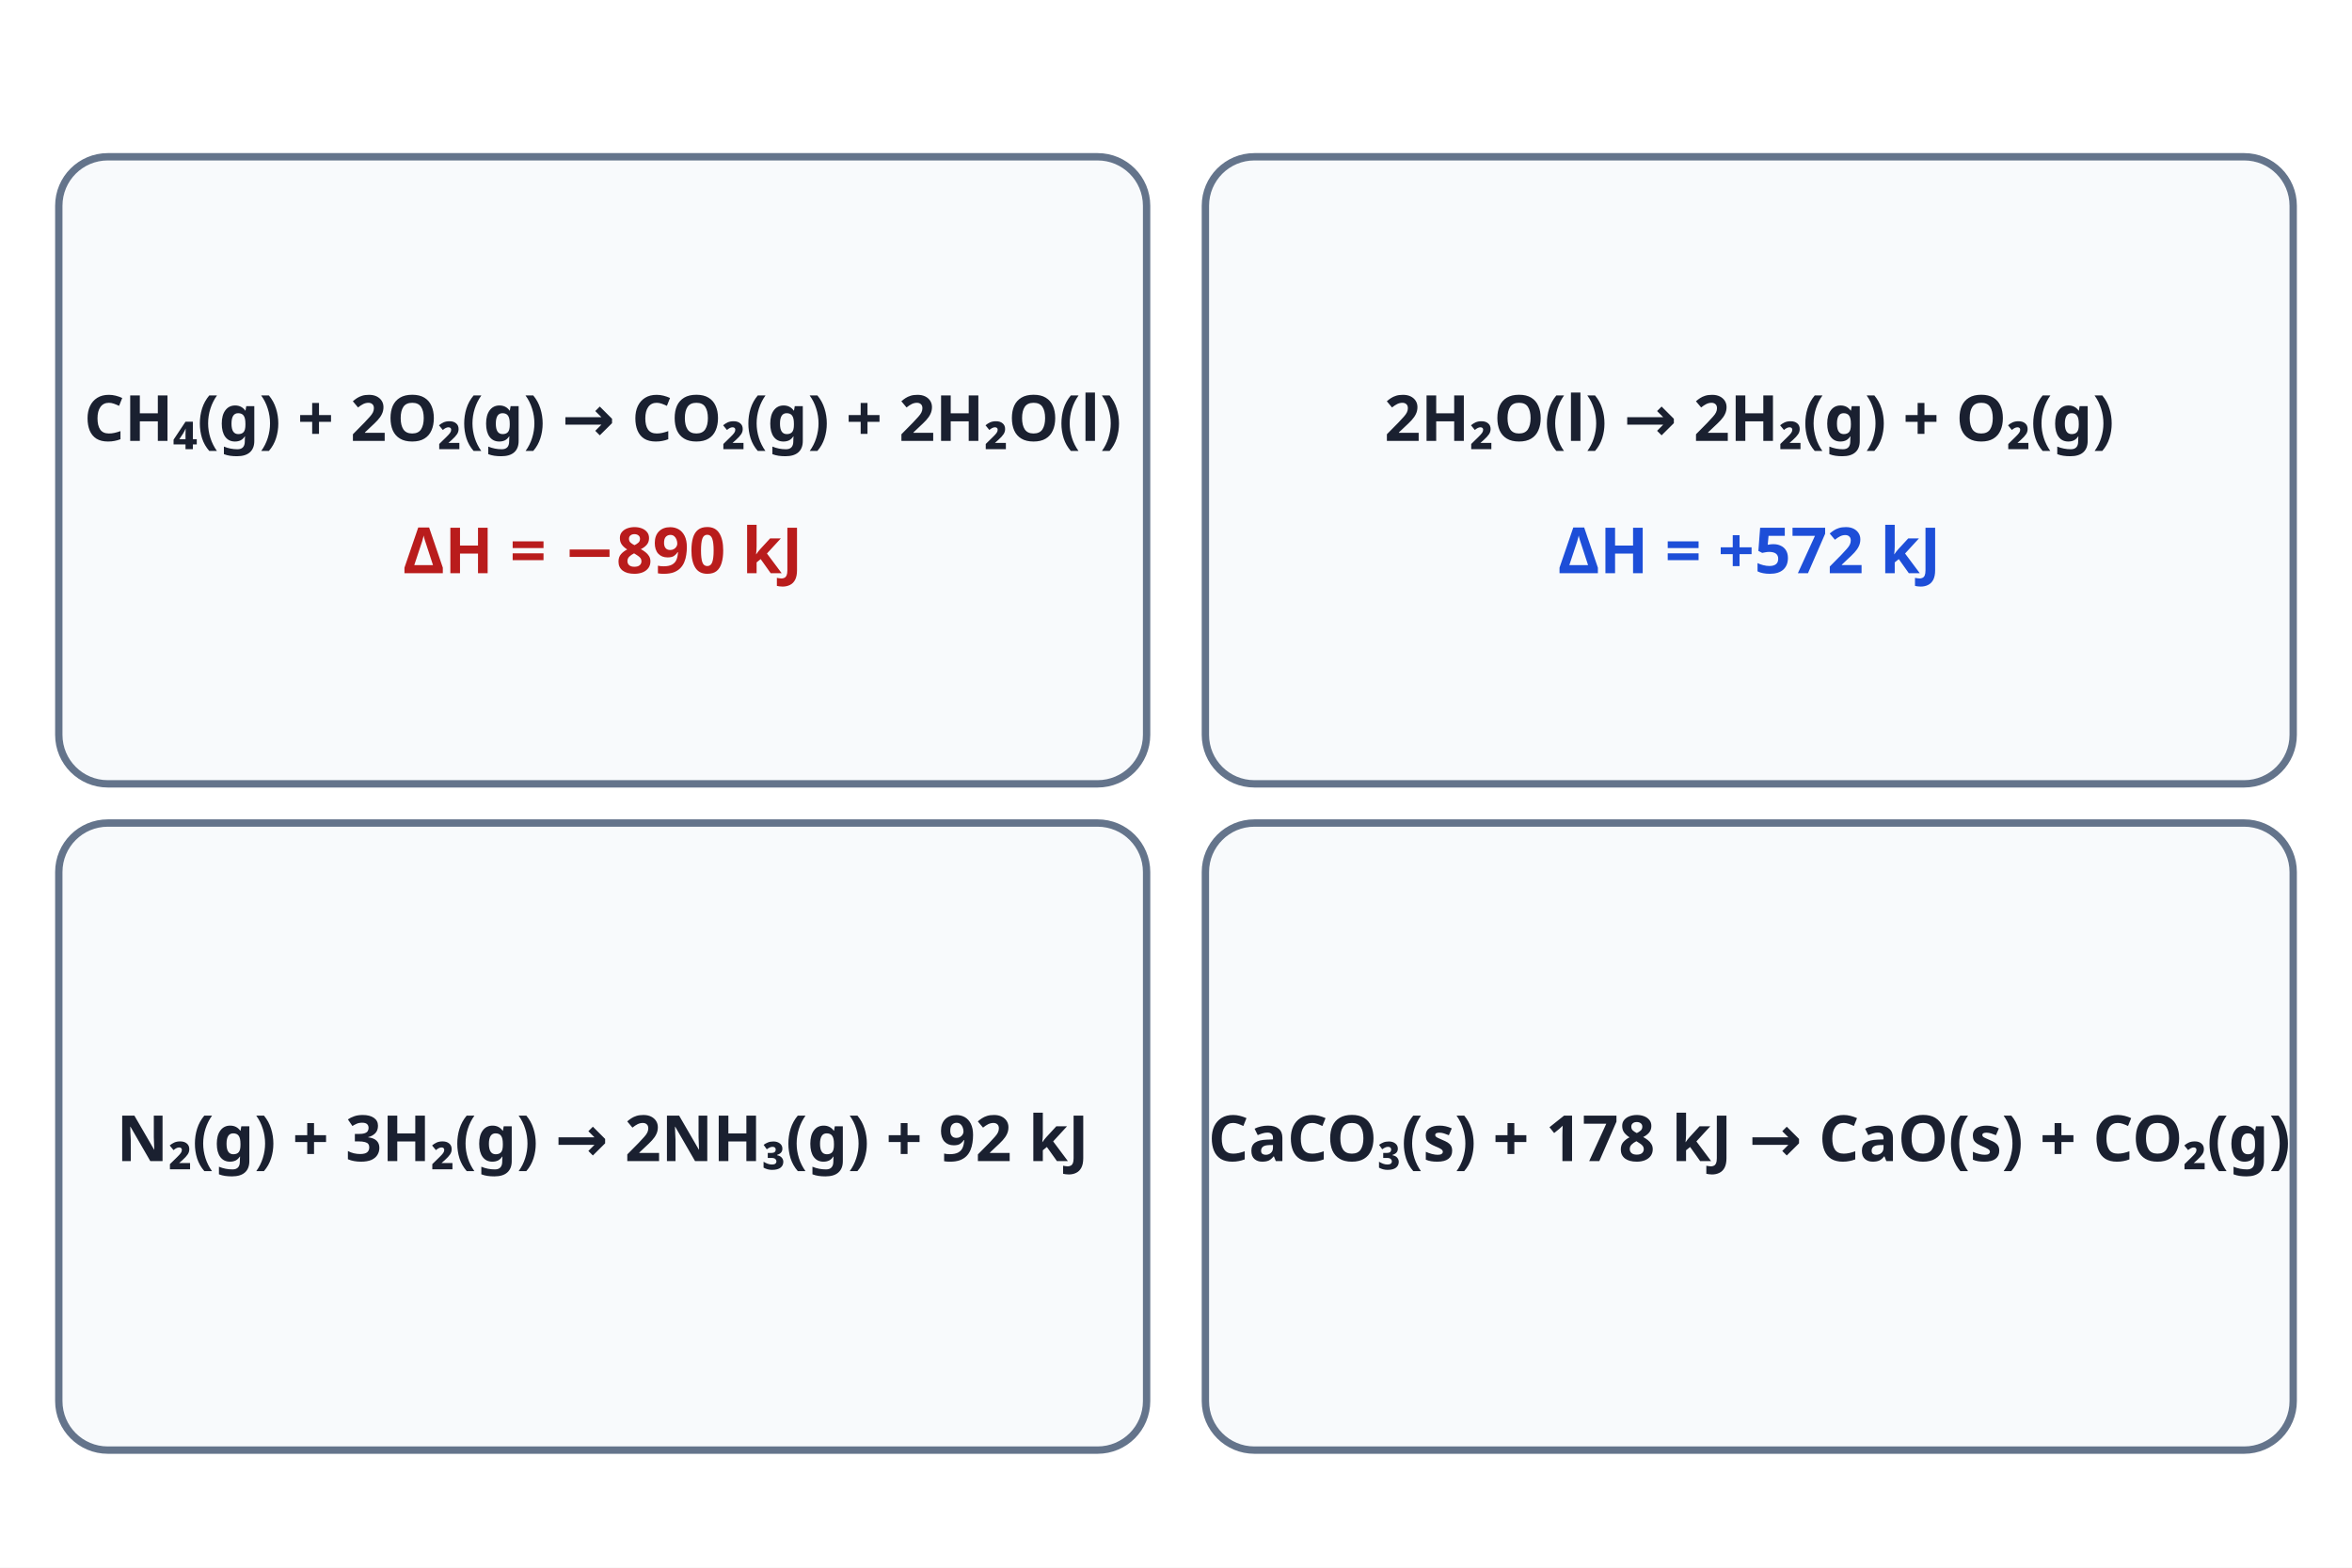
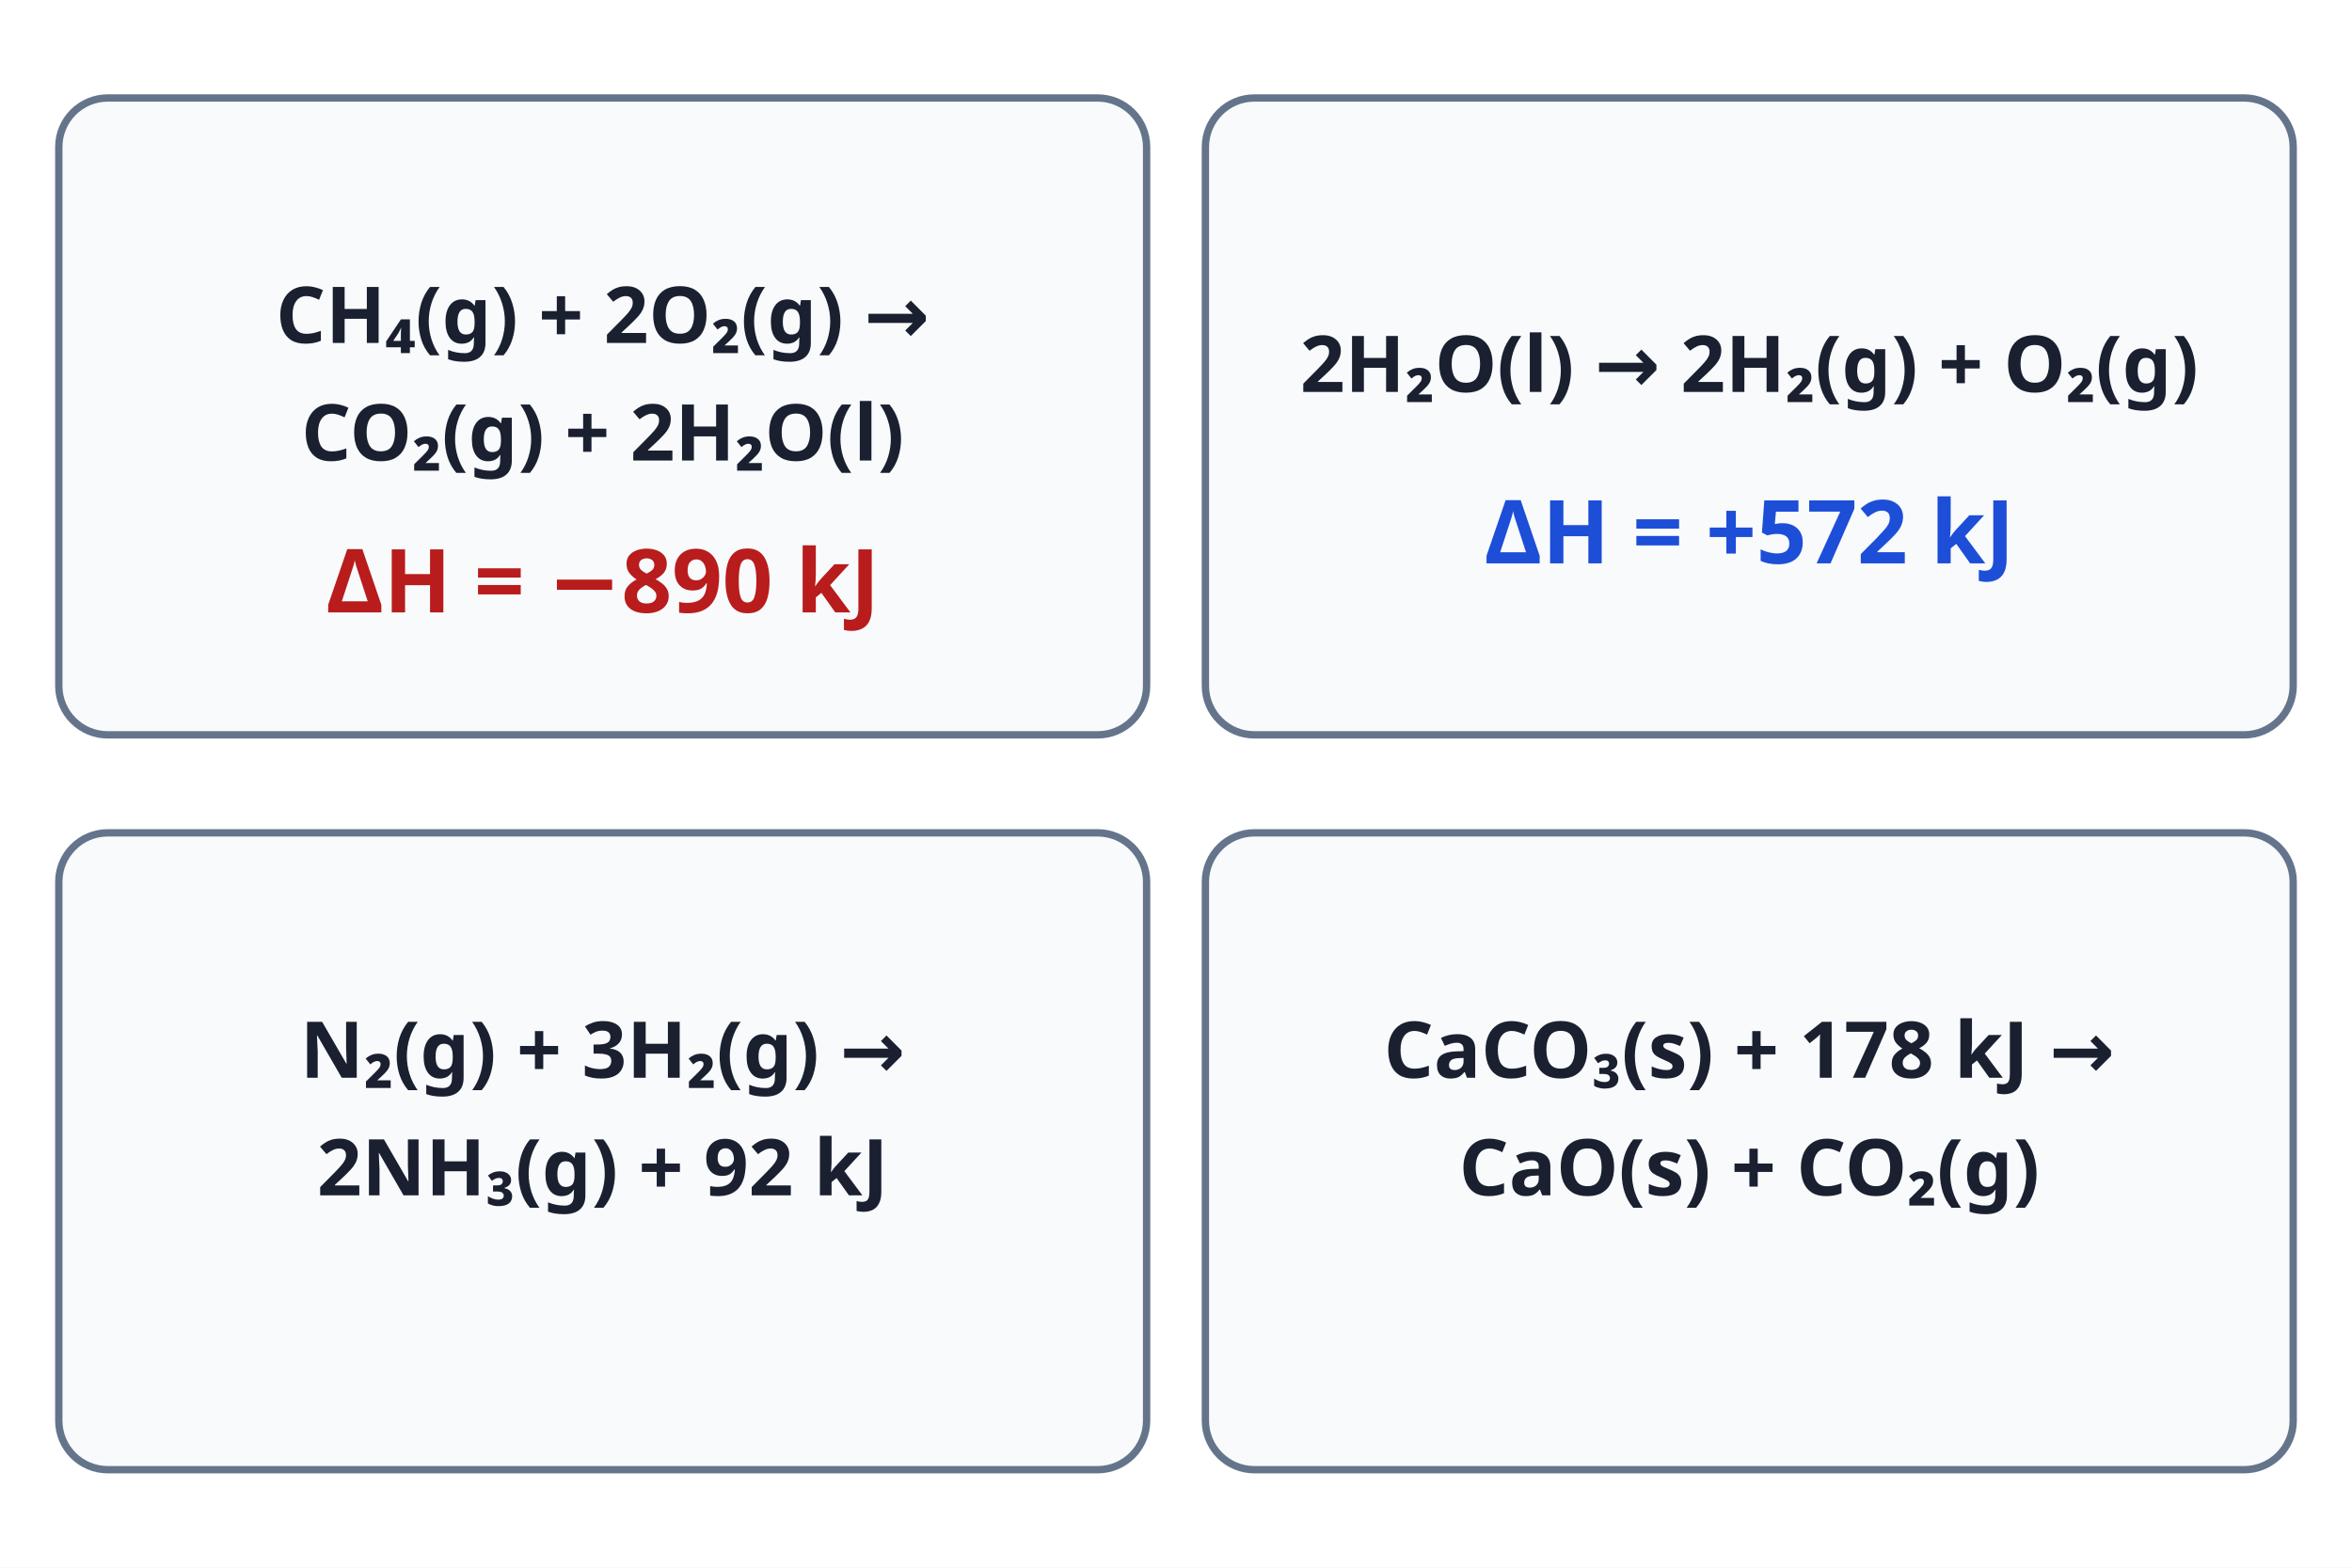
<svg xmlns="http://www.w3.org/2000/svg" viewBox="0 0 480 320">
  <rect width="480" height="320" fill="#ffffff" />
-   <rect x="12" y="32" width="222" height="128" rx="10" fill="#f8fafc" stroke="#64748b" stroke-width="1.5" />
-   <text x="123" y="90" font-family="sans-serif" font-size="13" font-weight="600" fill="#1a2030" text-anchor="middle">CH₄(g) + 2O₂(g) → CO₂(g) + 2H₂O(l)</text>
-   <text x="123" y="117" font-family="sans-serif" font-size="13" font-weight="700" fill="#b91c1c" text-anchor="middle">ΔH = −890 kJ</text>
-   <rect x="246" y="32" width="222" height="128" rx="10" fill="#f8fafc" stroke="#64748b" stroke-width="1.5" />
-   <text x="357" y="90" font-family="sans-serif" font-size="13" font-weight="600" fill="#1a2030" text-anchor="middle">2H₂O(l) → 2H₂(g) + O₂(g)</text>
-   <text x="357" y="117" font-family="sans-serif" font-size="13" font-weight="700" fill="#1d4ed8" text-anchor="middle">ΔH = +572 kJ</text>
-   <rect x="12" y="168" width="222" height="128" rx="10" fill="#f8fafc" stroke="#64748b" stroke-width="1.5" />
-   <text x="123" y="237" font-family="sans-serif" font-size="13" font-weight="600" fill="#1a2030" text-anchor="middle">N₂(g) + 3H₂(g) → 2NH₃(g) + 92 kJ</text>
-   <rect x="246" y="168" width="222" height="128" rx="10" fill="#f8fafc" stroke="#64748b" stroke-width="1.5" />
-   <text x="357" y="237" font-family="sans-serif" font-size="13" font-weight="600" fill="#1a2030" text-anchor="middle">CaCO₃(s) + 178 kJ → CaO(s) + CO₂(g)</text>
+   <rect x="12" y="20" width="222" height="130" rx="10" fill="#f8fafc" stroke="#64748b" stroke-width="1.5" />
+   <text x="123" y="70" font-family="sans-serif" font-size="16" font-weight="600" fill="#1a2030" text-anchor="middle">CH₄(g) + 2O₂(g) →</text>
+   <text x="123" y="94" font-family="sans-serif" font-size="16" font-weight="600" fill="#1a2030" text-anchor="middle">CO₂(g) + 2H₂O(l)</text>
+   <text x="123" y="125" font-family="sans-serif" font-size="18" font-weight="700" fill="#b91c1c" text-anchor="middle">ΔH = −890 kJ</text>
+   <rect x="246" y="20" width="222" height="130" rx="10" fill="#f8fafc" stroke="#64748b" stroke-width="1.5" />
+   <text x="357" y="80" font-family="sans-serif" font-size="16" font-weight="600" fill="#1a2030" text-anchor="middle">2H₂O(l) → 2H₂(g) + O₂(g)</text>
+   <text x="357" y="115" font-family="sans-serif" font-size="18" font-weight="700" fill="#1d4ed8" text-anchor="middle">ΔH = +572 kJ</text>
+   <rect x="12" y="170" width="222" height="130" rx="10" fill="#f8fafc" stroke="#64748b" stroke-width="1.5" />
+   <text x="123" y="220" font-family="sans-serif" font-size="16" font-weight="600" fill="#1a2030" text-anchor="middle">N₂(g) + 3H₂(g) →</text>
+   <text x="123" y="244" font-family="sans-serif" font-size="16" font-weight="600" fill="#1a2030" text-anchor="middle">2NH₃(g) + 92 kJ</text>
+   <rect x="246" y="170" width="222" height="130" rx="10" fill="#f8fafc" stroke="#64748b" stroke-width="1.5" />
+   <text x="357" y="220" font-family="sans-serif" font-size="16" font-weight="600" fill="#1a2030" text-anchor="middle">CaCO₃(s) + 178 kJ →</text>
+   <text x="357" y="244" font-family="sans-serif" font-size="16" font-weight="600" fill="#1a2030" text-anchor="middle">CaO(s) + CO₂(g)</text>
</svg>
